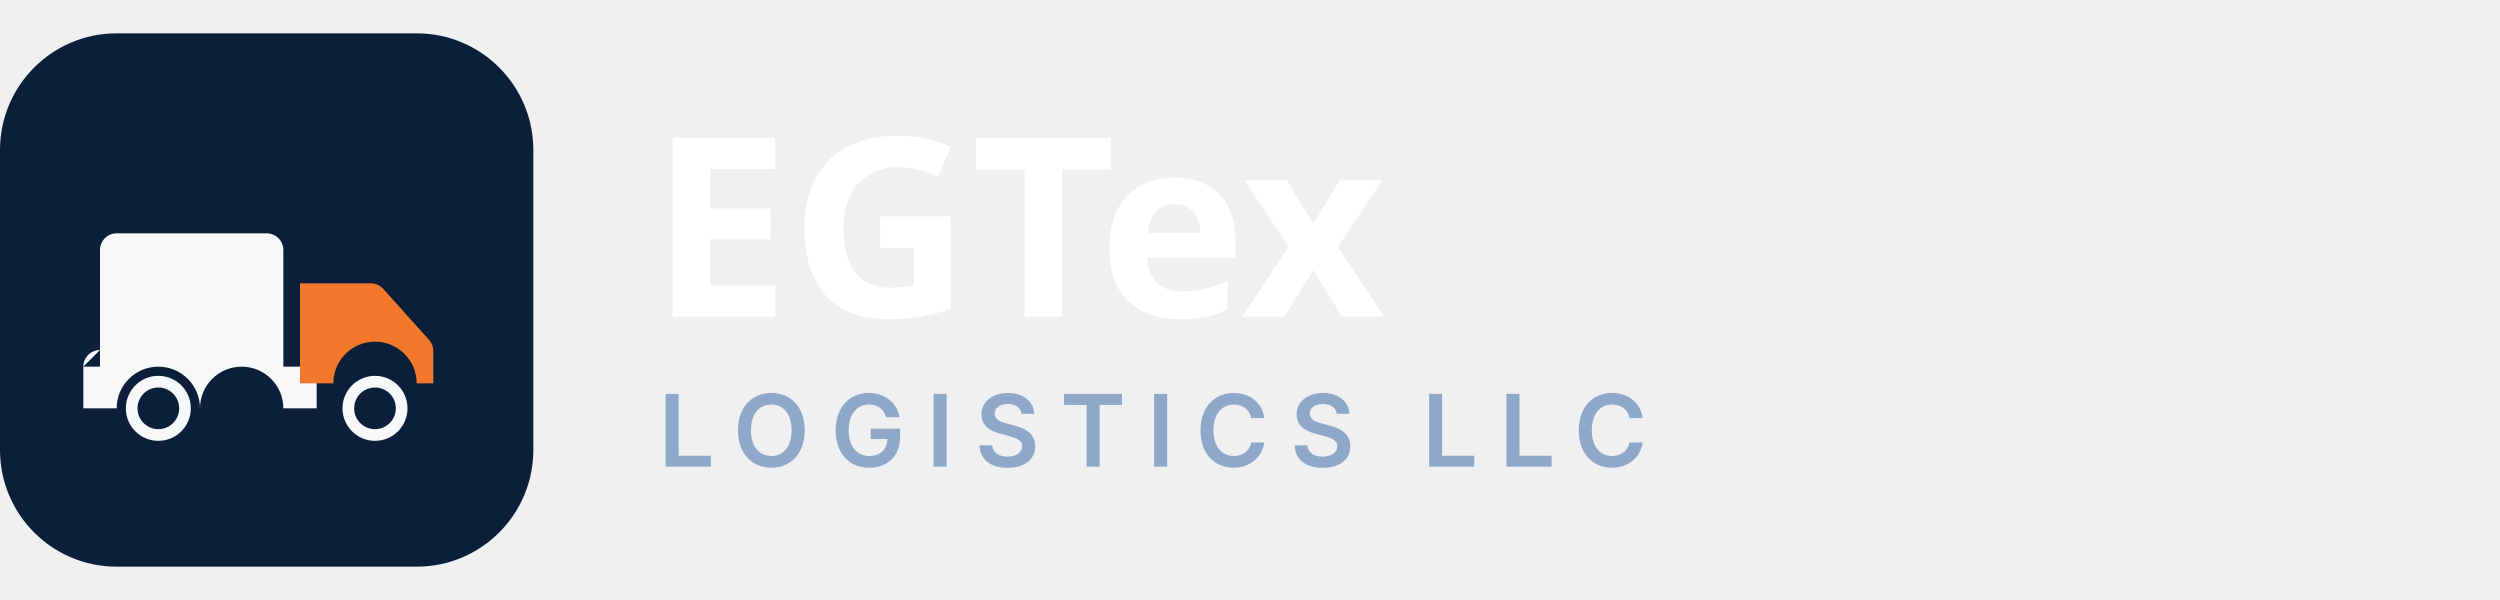
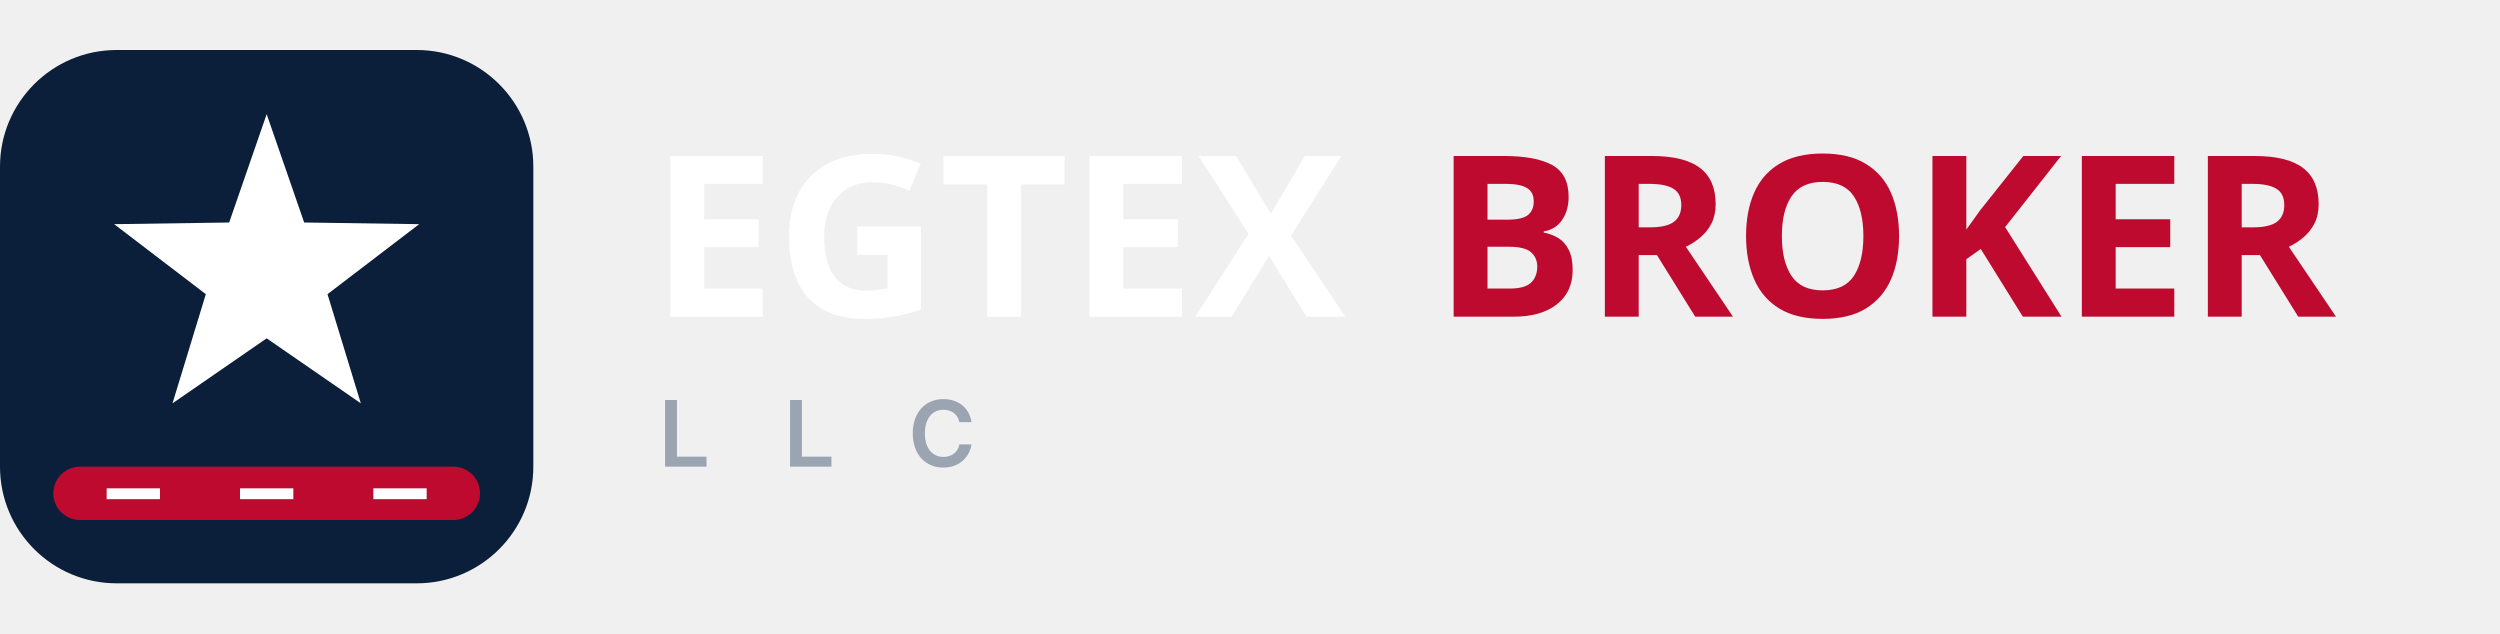
- <svg xmlns="http://www.w3.org/2000/svg" viewBox="0 0 300 72" role="img" aria-labelledby="egtexLogoTitle">
-   <g transform="translate(0,4)">
+ <svg xmlns="http://www.w3.org/2000/svg" viewBox="0 0 300 76" role="img" aria-labelledby="egtexLogoTitle">
+   <g transform="translate(0,6)">
    <rect width="64" height="64" rx="14" fill="#0B1F3A" />
-     <path d="M10 40h2V26a2 2 0 0 1 2-2h18a2 2 0 0 1 2 2v14h2a2 2 0 0 1 2 2v3h-4a5 5 0 0 0-10 0H24a5 5 0 0 0-10 0h-4v-5a2 2 0 0 1 2-2z" fill="#F7F8FA" />
-     <path d="M36 30h8.5a2 2 0 0 1 1.5.68l5.5 6.12a2 2 0 0 1 .5 1.32V42h-2a5 5 0 0 0-10 0h-4V30z" fill="#F2792B" />
-     <circle cx="19" cy="45" r="3.2" fill="#0B1F3A" stroke="#F7F8FA" stroke-width="1.4" />
-     <circle cx="45" cy="45" r="3.2" fill="#0B1F3A" stroke="#F7F8FA" stroke-width="1.4" />
+     <polygon points="32,7.7 36.5,20.7 50.3,20.9 39.3,29.3 43.3,42.4 32,34.6 20.7,42.4 24.7,29.3 13.7,20.9 27.5,20.7" fill="#FFFFFF" />
+     <rect x="6.4" y="50" width="51.2" height="6.4" rx="3.2" fill="#BF0A30" />
+     <rect x="12.8" y="52.6" width="6.4" height="1.3" fill="#FFFFFF" />
+     <rect x="28.8" y="52.6" width="6.4" height="1.3" fill="#FFFFFF" />
+     <rect x="44.8" y="52.6" width="6.4" height="1.3" fill="#FFFFFF" />
  </g>
-   <text x="78" y="38" font-family="Archivo, 'Arial Black', sans-serif" font-weight="800" font-size="30" fill="#FFFFFF">EGTex</text>
-   <text x="79" y="56" font-family="Inter, sans-serif" font-weight="600" font-size="12" letter-spacing="2.5" fill="#8FA8C9">LOGISTICS LLC</text>
+   <text x="78" y="38" font-family="Archivo, 'Arial Black', sans-serif" font-weight="900" font-size="27" fill="#FFFFFF">EGTEX</text>
+   <text x="172" y="38" font-family="Archivo, 'Arial Black', sans-serif" font-weight="800" font-size="27" fill="#BF0A30">BROKER</text>
+   <text x="79" y="56" font-family="Inter, sans-serif" font-weight="600" font-size="11" letter-spacing="3" fill="#9AA5B1">L L C</text>
</svg>
